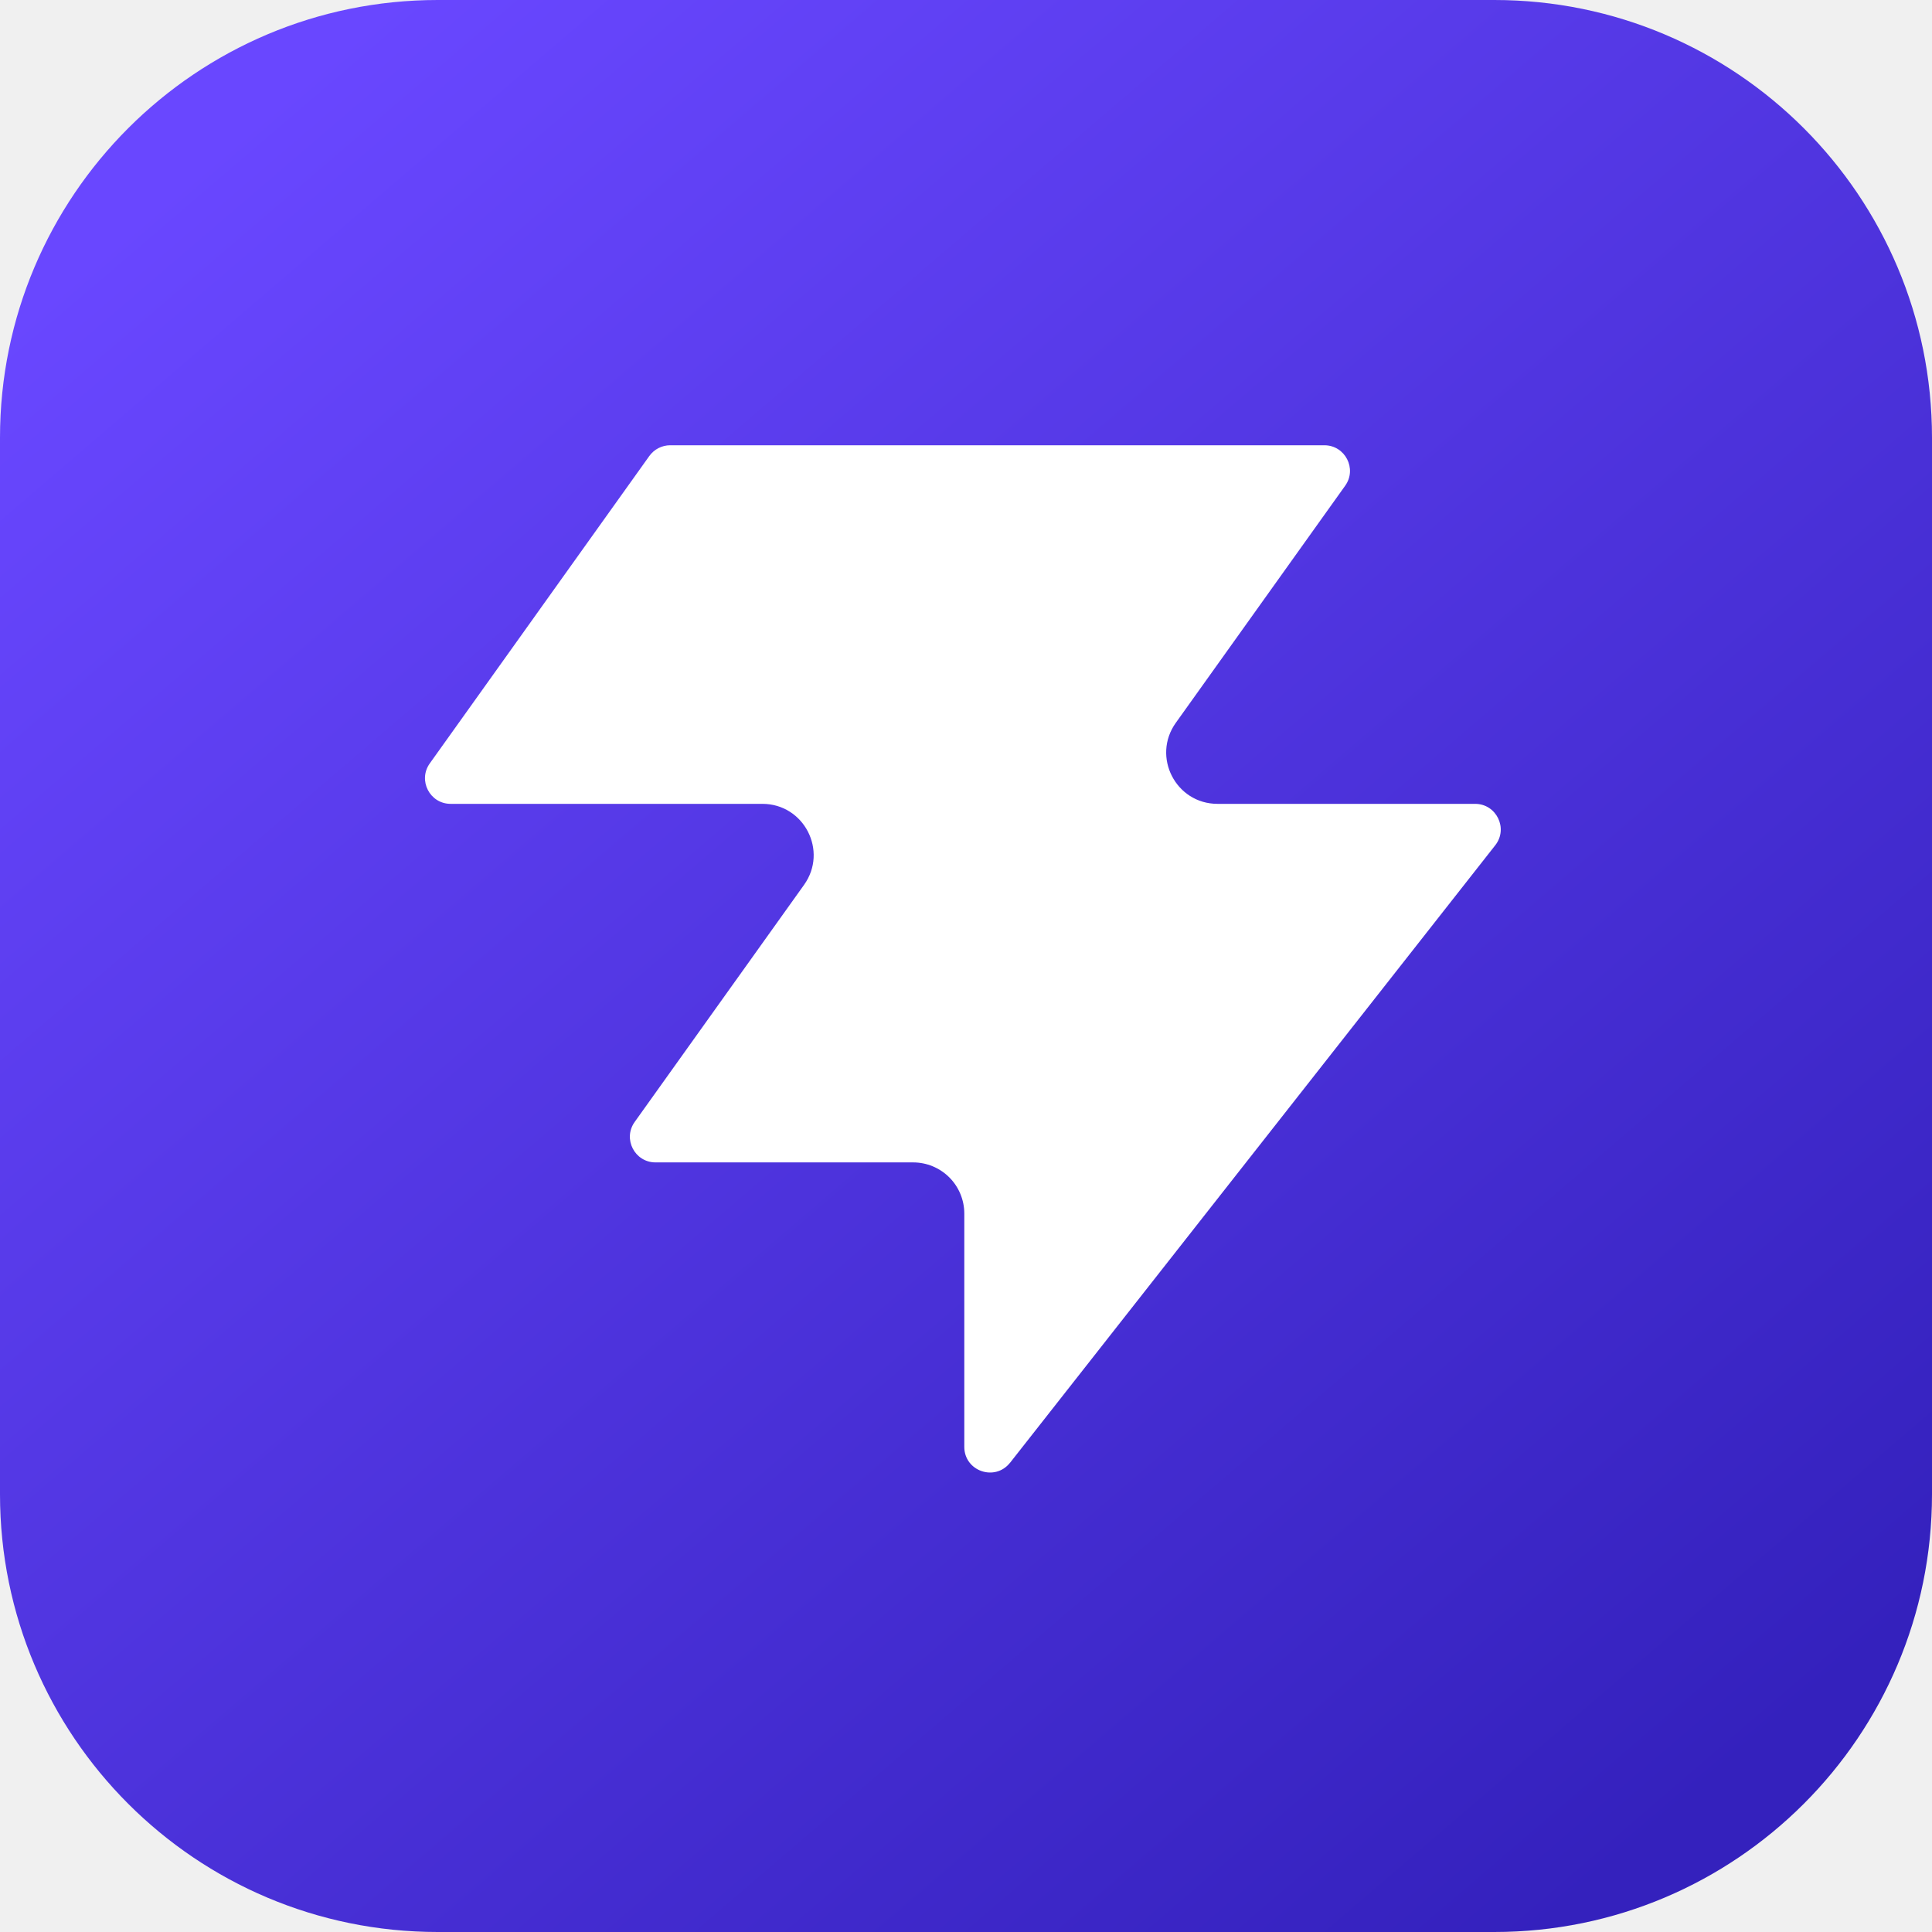
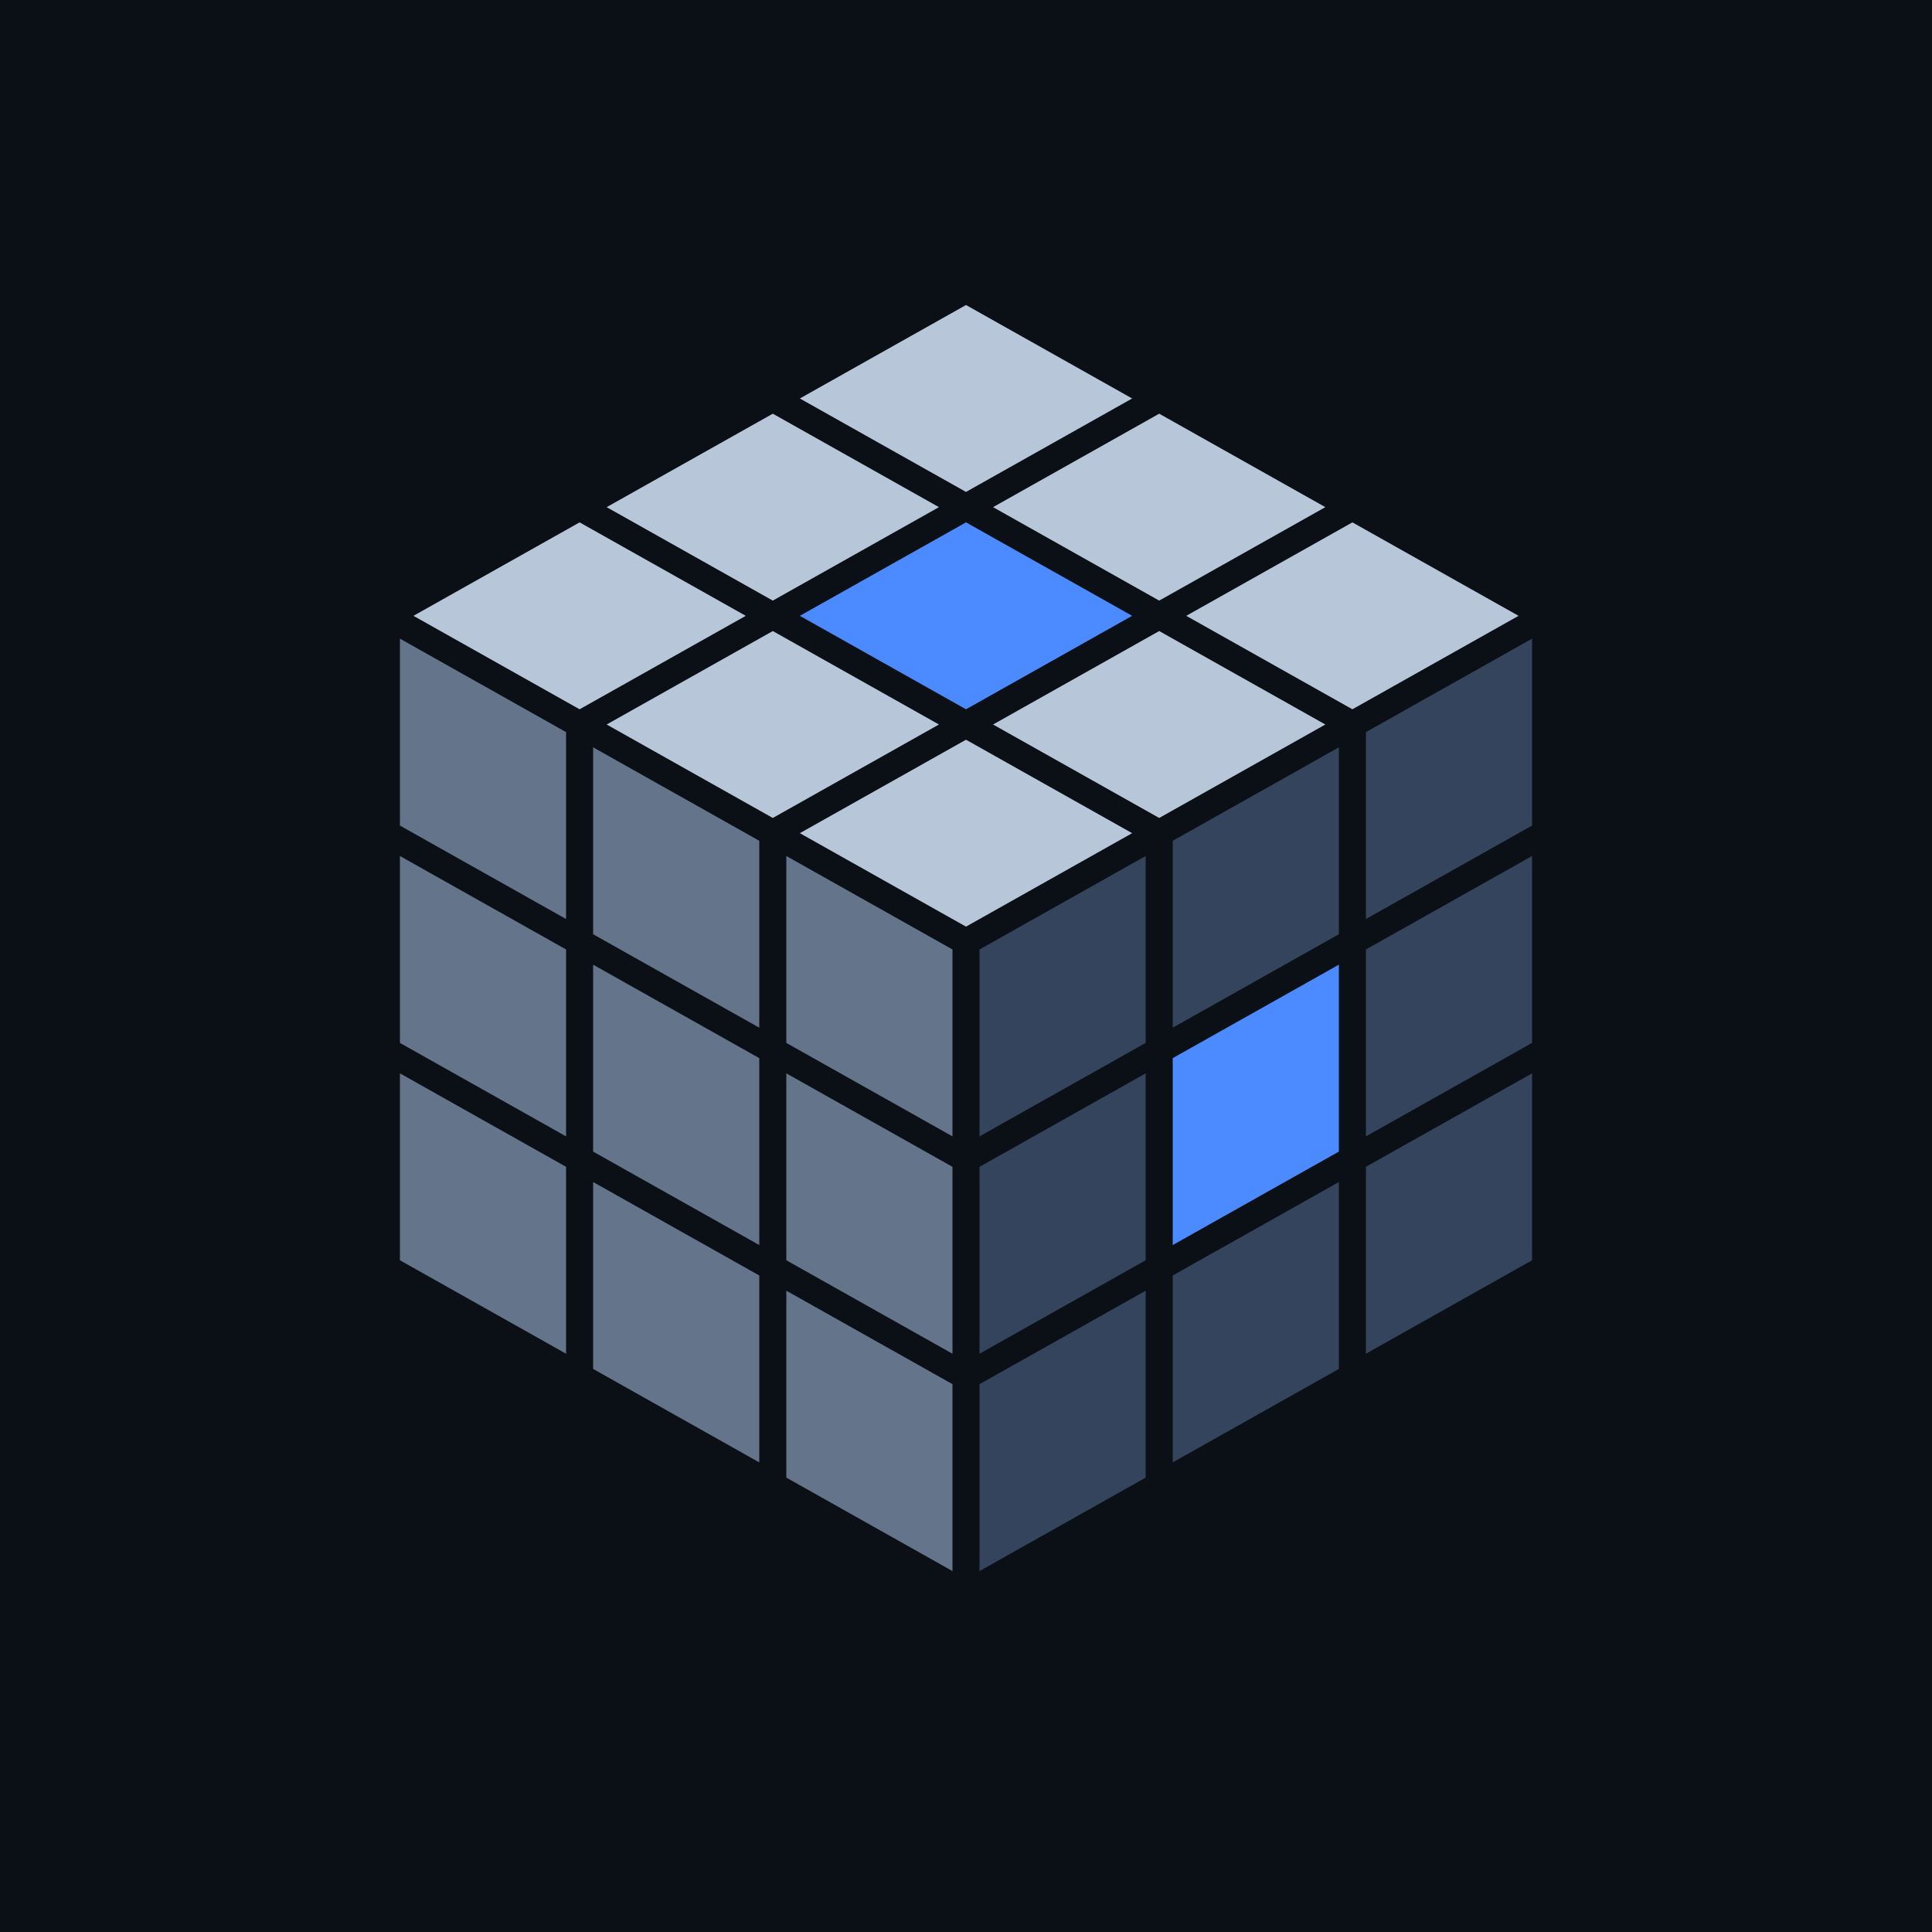
- <svg xmlns="http://www.w3.org/2000/svg" width="192" height="192" viewBox="0 0 512 512">
-   <defs>
-     <linearGradient id="background" x1="64" y1="32" x2="448" y2="480" gradientUnits="userSpaceOnUse">
-       <stop stop-color="#6947ff" />
-       <stop offset="1" stop-color="#3421bd" />
-     </linearGradient>
-   </defs>
-   <rect width="512" height="512" rx="116" fill="url(#background)" />
-   <g transform="translate(112 118) scale(6)">
-     <path fill="#fff" d="M25.946 44.938c-.664.845-2.021.375-2.021-.698V33.937a2.26 2.26 0 0 0-2.262-2.262H10.287c-.92 0-1.456-1.04-.92-1.788l7.48-10.471c1.07-1.497 0-3.578-1.842-3.578H1.237c-.92 0-1.456-1.04-.92-1.788L10.013.474c.214-.297.556-.474.92-.474h28.894c.92 0 1.456 1.04.92 1.788l-7.48 10.471c-1.07 1.498 0 3.579 1.842 3.579h11.377c.943 0 1.473 1.088.89 1.83L25.947 44.94z" />
+ <svg xmlns="http://www.w3.org/2000/svg" width="192" height="192" viewBox="0 0 64 64">
+   <rect width="64" height="64" fill="#0b0f16" />
+   <g transform="translate(6.4 6.4) scale(.8)">
+     <path d="M32 4.63 L38.88 8.5 L32 12.37 L25.12 8.5 Z" fill="#b8c6da" />
+     <path d="M40 9.13 L46.88 13 L40 16.87 L33.12 13 Z" fill="#b8c6da" />
+     <path d="M48 13.63 L54.88 17.5 L48 21.37 L41.12 17.5 Z" fill="#b8c6da" />
+     <path d="M24 9.13 L30.88 13 L24 16.87 L17.12 13 Z" fill="#b8c6da" />
+     <path d="M32 13.63 L38.88 17.5 L32 21.37 L25.12 17.5 Z" fill="#4b8bff" />
+     <path d="M40 18.13 L46.88 22 L40 25.87 L33.12 22 Z" fill="#b8c6da" />
+     <path d="M16 13.63 L22.88 17.5 L16 21.37 L9.12 17.5 Z" fill="#b8c6da" />
+     <path d="M24 18.13 L30.88 22 L24 25.87 L17.12 22 Z" fill="#b8c6da" />
+     <path d="M32 22.63 L38.88 26.5 L32 30.37 L25.12 26.5 Z" fill="#b8c6da" />
+     <path d="M8.56 18.445 L15.44 22.315 L15.44 30.055 L8.56 26.185 Z" fill="#64748b" />
+     <path d="M16.56 22.945 L23.44 26.815 L23.44 34.555 L16.56 30.685 Z" fill="#64748b" />
+     <path d="M24.56 27.445 L31.44 31.315 L31.44 39.055 L24.56 35.185 Z" fill="#64748b" />
+     <path d="M8.56 27.445 L15.44 31.315 L15.44 39.055 L8.56 35.185 Z" fill="#64748b" />
+     <path d="M16.56 31.945 L23.44 35.815 L23.44 43.555 L16.56 39.685 Z" fill="#64748b" />
+     <path d="M24.56 36.445 L31.44 40.315 L31.44 48.055 L24.56 44.185 Z" fill="#64748b" />
+     <path d="M8.56 36.445 L15.44 40.315 L15.44 48.055 L8.56 44.185 Z" fill="#64748b" />
+     <path d="M16.56 40.945 L23.44 44.815 L23.44 52.555 L16.56 48.685 Z" fill="#64748b" />
+     <path d="M24.56 45.445 L31.44 49.315 L31.44 57.055 L24.56 53.185 Z" fill="#64748b" />
+     <path d="M32.56 31.315 L39.44 27.445 L39.44 35.185 L32.56 39.055 Z" fill="#34445c" />
+     <path d="M40.56 26.815 L47.44 22.945 L47.44 30.685 L40.56 34.555 Z" fill="#34445c" />
+     <path d="M48.56 22.315 L55.44 18.445 L55.44 26.185 L48.56 30.055 Z" fill="#34445c" />
+     <path d="M32.56 40.315 L39.44 36.445 L39.44 44.185 L32.56 48.055 Z" fill="#34445c" />
+     <path d="M40.56 35.815 L47.44 31.945 L47.44 39.685 L40.56 43.555 Z" fill="#4b8bff" />
+     <path d="M48.56 31.315 L55.44 27.445 L55.44 35.185 L48.56 39.055 Z" fill="#34445c" />
+     <path d="M32.56 49.315 L39.44 45.445 L39.44 53.185 L32.56 57.055 Z" fill="#34445c" />
+     <path d="M40.56 44.815 L47.44 40.945 L47.44 48.685 L40.56 52.555 Z" fill="#34445c" />
+     <path d="M48.56 40.315 L55.44 36.445 L55.44 44.185 L48.56 48.055 Z" fill="#34445c" />
  </g>
</svg>
